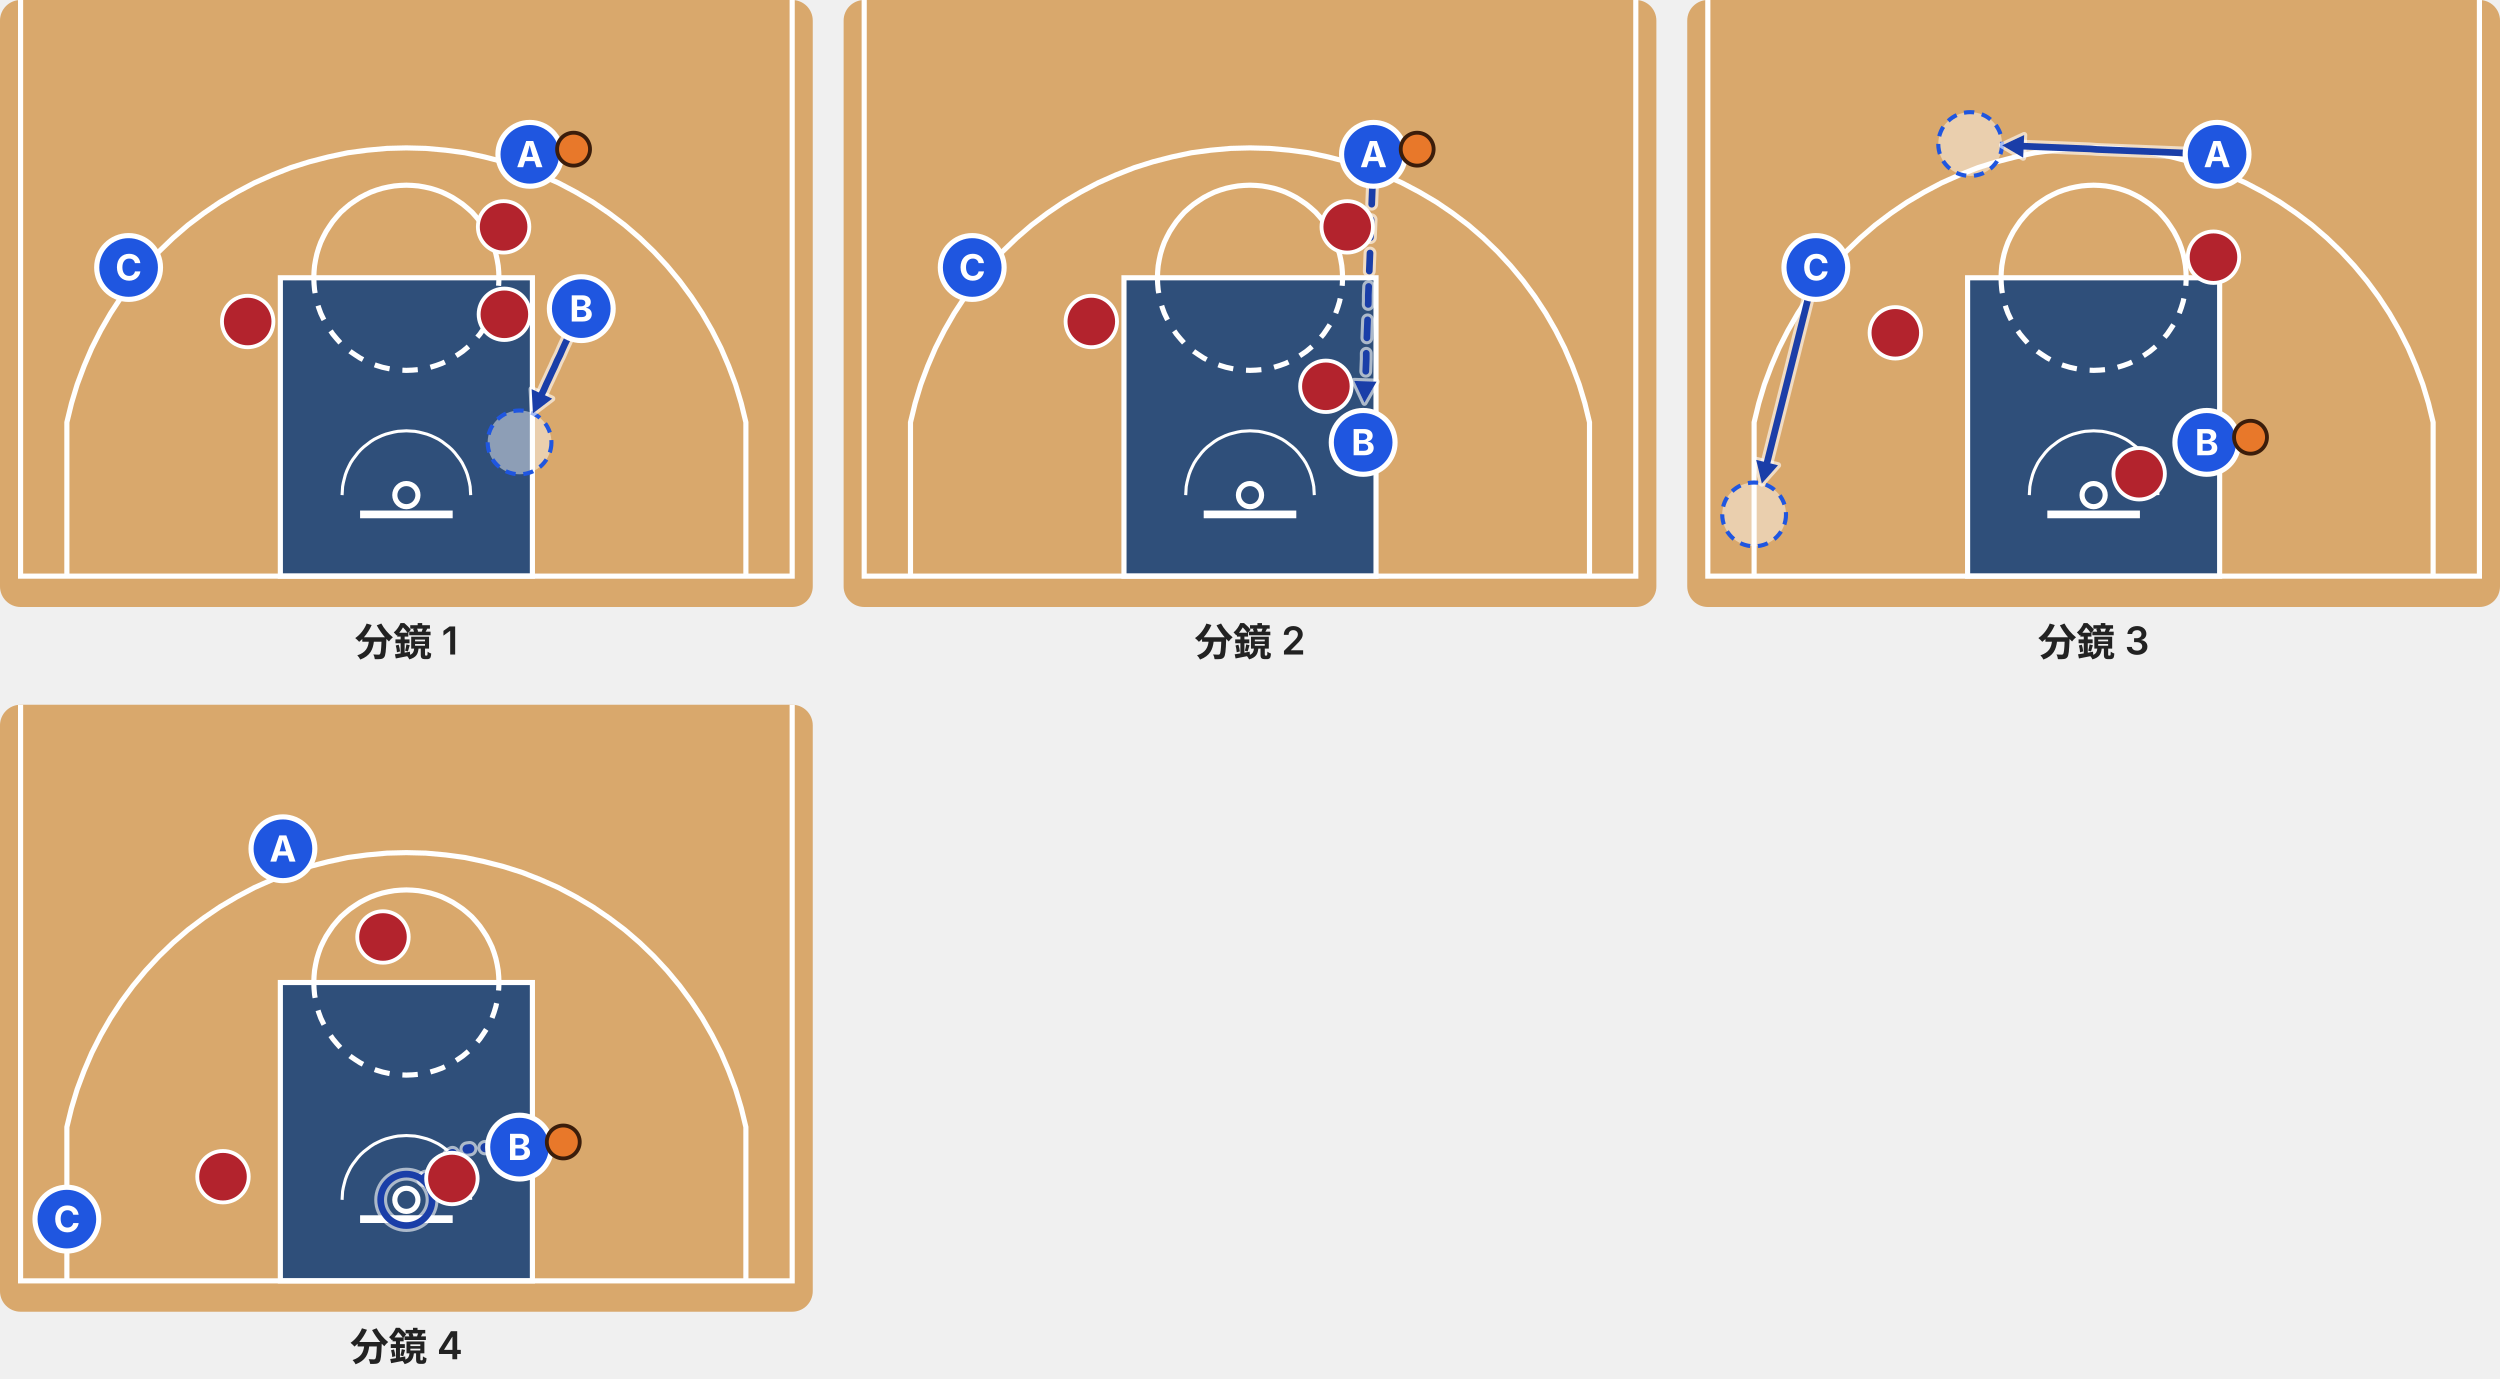
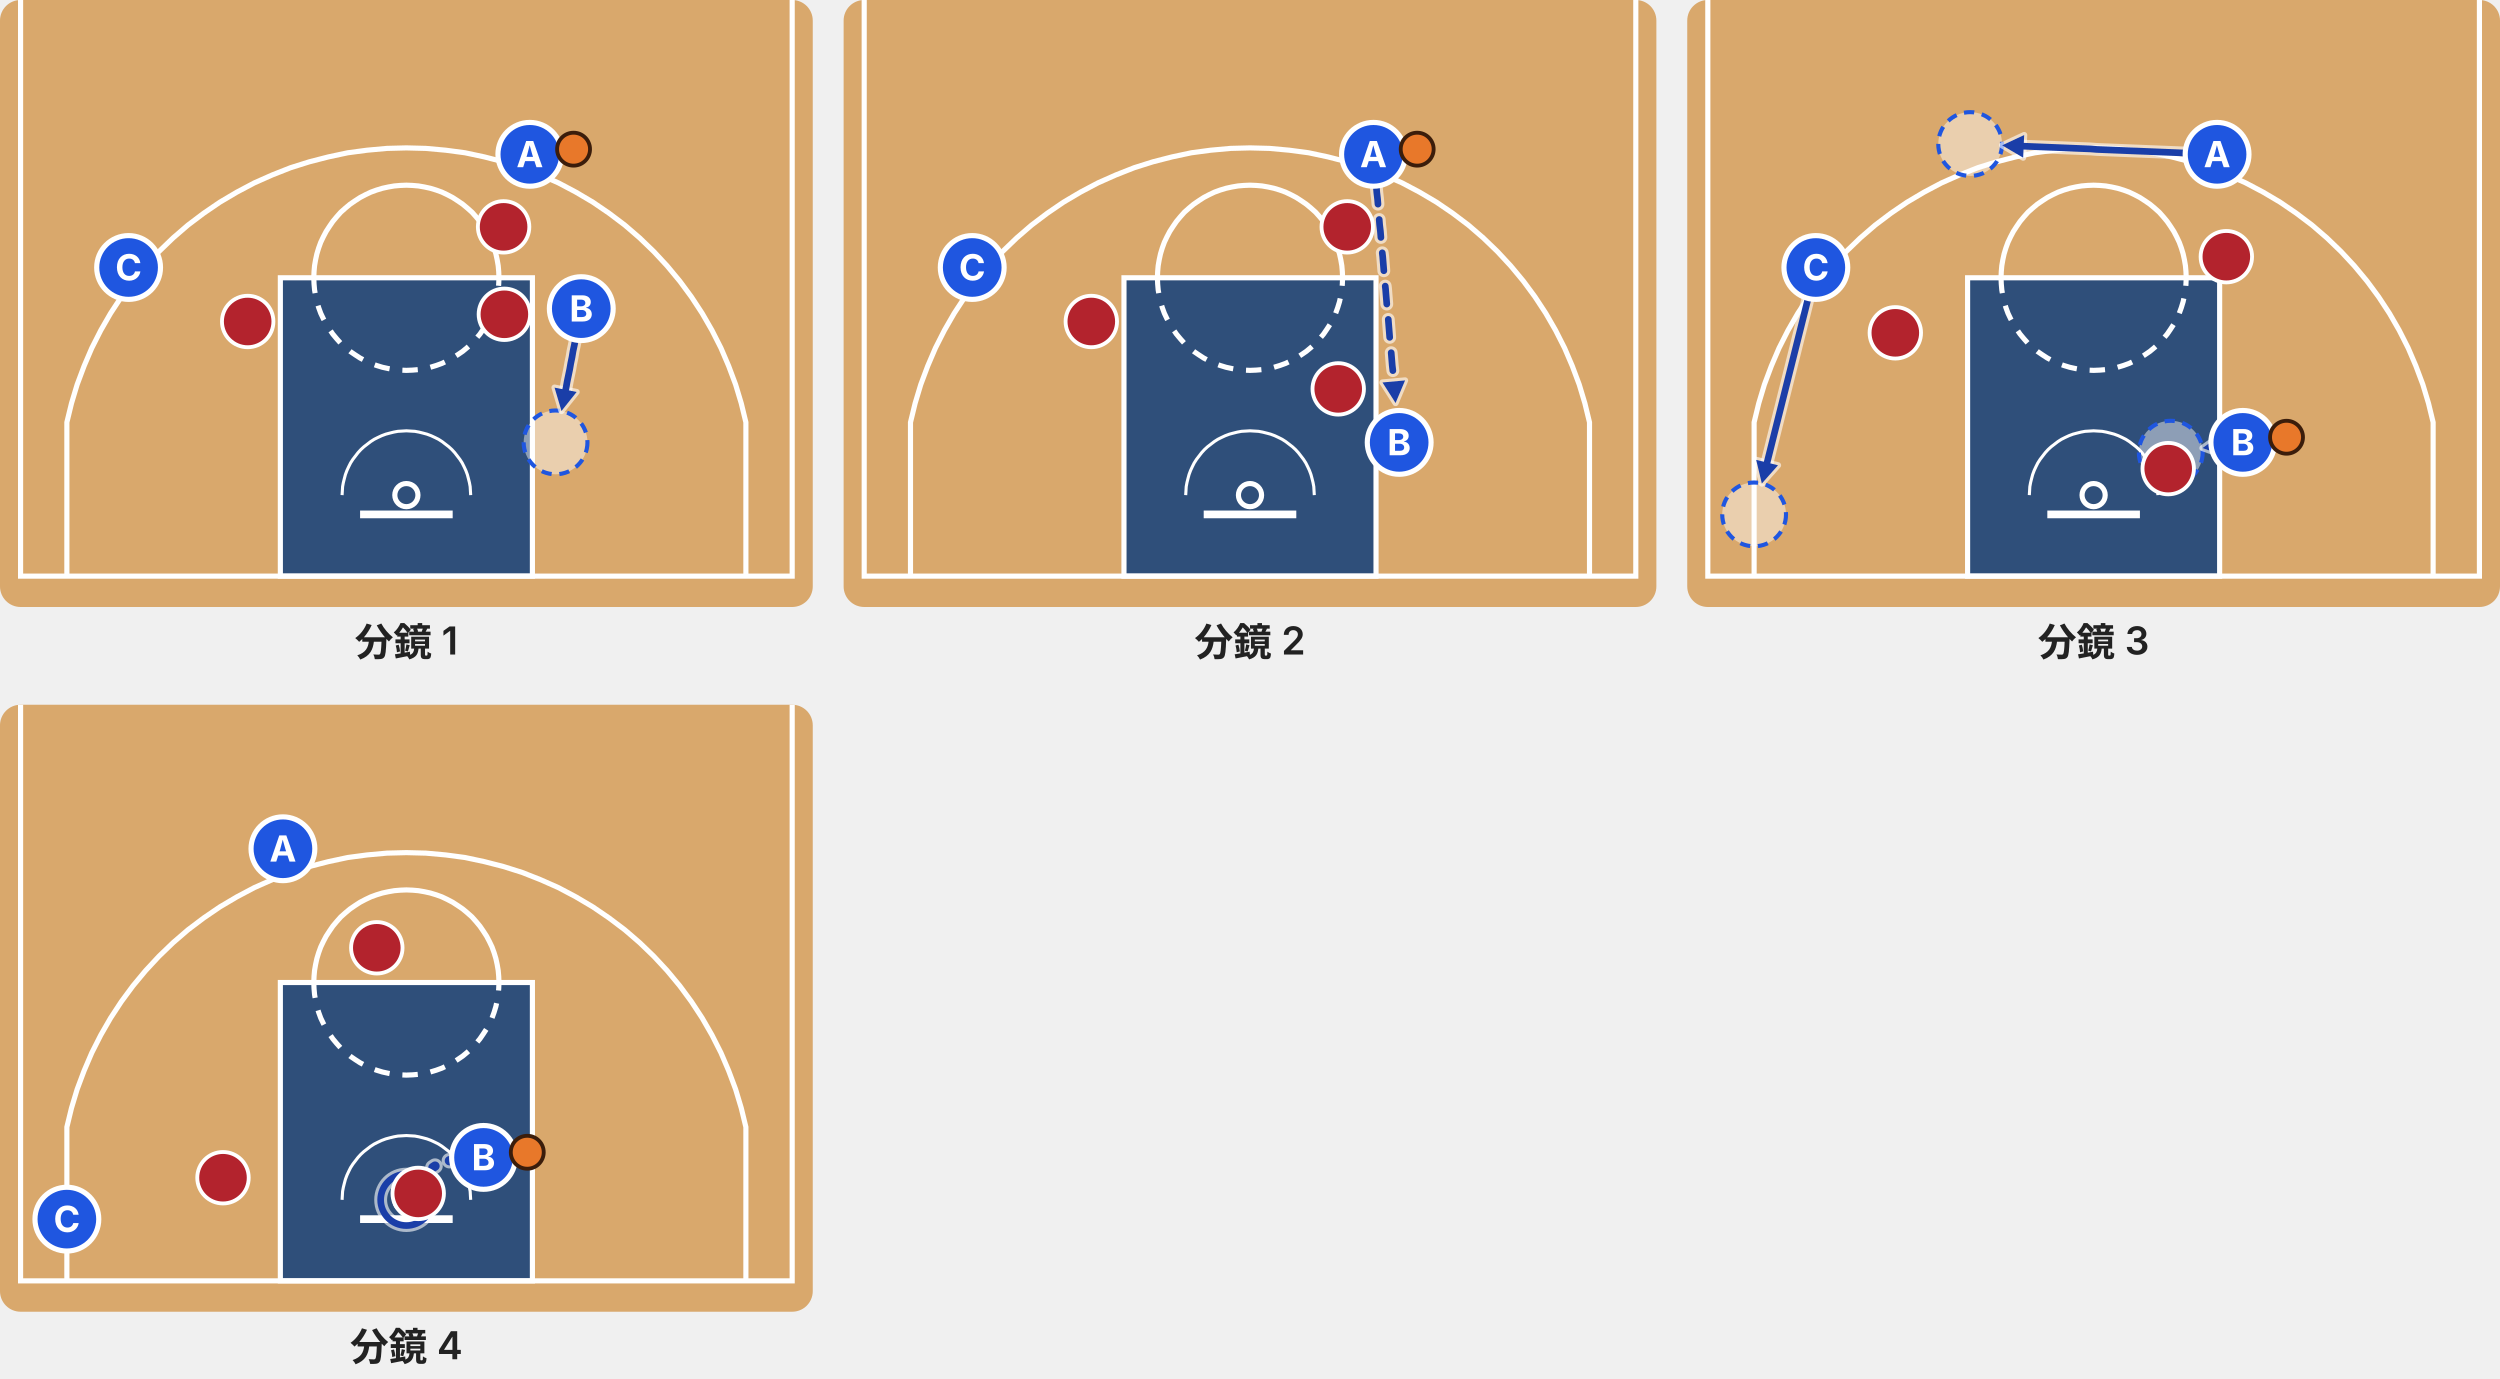
<svg xmlns="http://www.w3.org/2000/svg" viewBox="0 0 972.0 536.0" width="972.0" height="536.0" font-family="-apple-system, 'PingFang TC', 'Noto Sans TC', sans-serif">
  <g transform="translate(0,0)">
    <rect width="316.0" height="236.0" rx="8" fill="#d9a86c" />
    <rect x="109.0" y="108.0" width="98.0" height="116.0" fill="#2f4f7a" stroke="#ffffff" stroke-width="2" />
    <polyline points="8.0,0.0 8.0,224.0 308.0,224.0 308.0,0.0" fill="none" stroke="#ffffff" stroke-width="2" />
    <polyline points="194.0,108.0 193.9,105.6 193.7,103.3 193.3,101.0 192.8,98.7 192.1,96.4 191.3,94.2 190.3,92.1 189.2,90.0 187.9,88.0 186.6,86.1 185.1,84.3 183.5,82.5 181.7,80.9 179.9,79.4 178.0,78.1 176.0,76.8 173.9,75.7 171.8,74.7 169.6,73.9 167.3,73.2 165.0,72.7 162.7,72.3 160.4,72.1 158.0,72.0 155.6,72.1 153.3,72.3 151.0,72.7 148.7,73.2 146.4,73.9 144.2,74.7 142.1,75.7 140.0,76.8 138.0,78.1 136.1,79.4 134.3,80.9 132.5,82.5 130.9,84.3 129.4,86.1 128.1,88.0 126.8,90.0 125.7,92.1 124.7,94.2 123.9,96.4 123.2,98.7 122.7,101.0 122.3,103.3 122.1,105.6 122.0,108.0" fill="none" stroke="#ffffff" stroke-width="2" />
    <polyline points="122.0,108.0 122.1,110.4 122.3,112.7 122.7,115.0 123.2,117.3 123.9,119.6 124.7,121.8 125.7,123.9 126.8,126.0 128.1,128.0 129.4,129.9 130.9,131.7 132.5,133.5 134.3,135.1 136.1,136.6 138.0,137.9 140.0,139.2 142.1,140.3 144.2,141.3 146.4,142.1 148.7,142.8 151.0,143.3 153.3,143.7 155.6,143.9 158.0,144.0 160.4,143.9 162.7,143.7 165.0,143.3 167.3,142.8 169.6,142.1 171.8,141.3 173.9,140.3 176.0,139.2 178.0,137.9 179.9,136.6 181.7,135.1 183.5,133.5 185.1,131.7 186.6,129.9 187.9,128.0 189.2,126.0 190.3,123.9 191.3,121.8 192.1,119.6 192.8,117.3 193.3,115.0 193.7,112.7 193.9,110.4 194.0,108.0" fill="none" stroke="#ffffff" stroke-width="2" stroke-dasharray="6 5" />
    <polyline points="290.0,224.0 290.0,164.2 288.2,156.8 286.0,149.5 283.3,142.3 280.3,135.3 276.8,128.4 273.0,121.8 268.8,115.4 264.3,109.3 259.4,103.4 254.2,97.8 248.7,92.5 242.9,87.5 236.8,82.9 230.5,78.6 223.9,74.7 217.1,71.1 210.1,68.0 203.0,65.2 195.7,62.9 188.3,61.0 180.8,59.4 173.3,58.4 165.6,57.7 158.0,57.5 150.4,57.7 142.7,58.4 135.2,59.4 127.7,61.0 120.3,62.9 113.0,65.2 105.9,68.0 98.9,71.1 92.1,74.7 85.5,78.6 79.2,82.9 73.1,87.5 67.3,92.5 61.8,97.8 56.6,103.4 51.7,109.3 47.2,115.4 43.0,121.8 39.2,128.4 35.7,135.3 32.7,142.3 30.0,149.5 27.8,156.8 26.0,164.2 26.0,224.0" fill="none" stroke="#ffffff" stroke-width="2" />
    <polyline points="183.0,192.5 182.9,190.9 182.8,189.2 182.5,187.6 182.1,186.0 181.7,184.5 181.1,182.9 180.4,181.4 179.7,180.0 178.8,178.6 177.8,177.3 176.8,176.0 175.7,174.8 174.5,173.7 173.2,172.7 171.9,171.7 170.5,170.8 169.1,170.1 167.6,169.4 166.0,168.8 164.5,168.4 162.9,168.0 161.3,167.7 159.6,167.6 158.0,167.5 156.4,167.6 154.7,167.7 153.1,168.0 151.5,168.4 150.0,168.8 148.4,169.4 146.9,170.1 145.5,170.8 144.1,171.7 142.8,172.7 141.5,173.7 140.3,174.8 139.2,176.0 138.2,177.3 137.2,178.6 136.3,180.0 135.6,181.4 134.9,182.9 134.3,184.5 133.9,186.0 133.5,187.6 133.2,189.2 133.1,190.9 133.0,192.5" fill="none" stroke="#ffffff" stroke-width="1.2" />
    <line x1="140.0" y1="200.0" x2="176.0" y2="200.0" stroke="#ffffff" stroke-width="3" />
    <circle cx="158.0" cy="192.5" r="4.5" fill="none" stroke="#ffffff" stroke-width="2" />
-     <circle cx="202.0" cy="172.0" r="12.4" fill="#ffffff" fill-opacity="0.45" stroke="#1f56e0" stroke-width="1.6" stroke-dasharray="4 3" />
-     <polyline points="220.8,131.3 220.8,131.3 219.7,133.6 218.7,135.8 217.7,138.1 216.6,140.3 215.6,142.6 214.5,144.9 213.5,147.1 212.4,149.4 211.4,151.7 210.3,153.9 210.0,154.6" fill="none" stroke="#ffffff" stroke-width="5.0" stroke-linecap="round" stroke-linejoin="round" stroke-opacity="0.6" fill-opacity="0.6" />
-     <polygon points="207.2,160.7 214.7,155.0 206.7,151.3" fill="#ffffff" stroke="#ffffff" stroke-width="2.4" stroke-linejoin="round" stroke-opacity="0.6" fill-opacity="0.6" />
-     <polyline points="220.8,131.3 220.8,131.3 219.7,133.6 218.7,135.8 217.7,138.1 216.6,140.3 215.6,142.6 214.5,144.9 213.5,147.1 212.4,149.4 211.4,151.7 210.3,153.9 210.0,154.6" fill="none" stroke="#1a3ea8" stroke-width="2.6" stroke-linecap="round" stroke-linejoin="round" />
-     <polygon points="207.2,160.7 214.7,155.0 206.7,151.3" fill="#1a3ea8" />
+     <circle cx="216.0" cy="172.0" r="12.4" fill="#ffffff" fill-opacity="0.45" stroke="#1f56e0" stroke-width="1.6" stroke-dasharray="4 3" />
+     <polyline points="223.7,132.2 223.3,134.2 222.8,136.5 222.4,138.9 221.9,141.3 221.5,143.6 221.0,146.0 220.5,148.4 220.1,150.7 219.6,153.1 219.6,153.1" fill="none" stroke="#ffffff" stroke-width="5.0" stroke-linecap="round" stroke-linejoin="round" stroke-opacity="0.6" fill-opacity="0.6" />
+     <polygon points="218.3,159.8 224.2,152.4 215.6,150.7" fill="#ffffff" stroke="#ffffff" stroke-width="2.4" stroke-linejoin="round" stroke-opacity="0.6" fill-opacity="0.6" />
+     <polyline points="223.7,132.2 223.3,134.2 222.8,136.5 222.4,138.9 221.9,141.3 221.5,143.6 221.0,146.0 220.5,148.4 220.1,150.7 219.6,153.1 219.6,153.1" fill="none" stroke="#1a3ea8" stroke-width="2.6" stroke-linecap="round" stroke-linejoin="round" />
+     <polygon points="218.3,159.8 224.2,152.4 215.6,150.7" fill="#1a3ea8" />
    <circle cx="195.8" cy="88.2" r="10.0" fill="#b3232d" stroke="#fff" stroke-width="1.5" />
    <circle cx="196.1" cy="122.2" r="10.0" fill="#b3232d" stroke="#fff" stroke-width="1.5" />
    <circle cx="96.3" cy="125.0" r="10.0" fill="#b3232d" stroke="#fff" stroke-width="1.5" />
    <circle cx="206.0" cy="60.0" r="12.4" fill="#1f56e0" stroke="#fff" stroke-width="2" />
    <text x="206.0" y="65.0" font-size="14" font-weight="700" fill="#fff" text-anchor="middle">A</text>
    <circle cx="226.0" cy="120.0" r="12.4" fill="#1f56e0" stroke="#fff" stroke-width="2" />
    <text x="226.0" y="125.0" font-size="14" font-weight="700" fill="#fff" text-anchor="middle">B</text>
    <circle cx="50.0" cy="104.0" r="12.4" fill="#1f56e0" stroke="#fff" stroke-width="2" />
    <text x="50.0" y="109.0" font-size="14" font-weight="700" fill="#fff" text-anchor="middle">C</text>
    <circle cx="223.0" cy="58.0" r="6.4" fill="#e8782a" stroke="#3b1d0b" stroke-width="1.5" />
    <text x="158.0" y="255.0" font-size="15" font-weight="600" fill="#222" text-anchor="middle">分鏡 1</text>
  </g>
  <g transform="translate(328,0)">
    <rect width="316.0" height="236.0" rx="8" fill="#d9a86c" />
    <rect x="109.0" y="108.0" width="98.0" height="116.0" fill="#2f4f7a" stroke="#ffffff" stroke-width="2" />
    <polyline points="8.0,0.0 8.0,224.0 308.0,224.0 308.0,0.0" fill="none" stroke="#ffffff" stroke-width="2" />
    <polyline points="194.0,108.0 193.9,105.6 193.7,103.3 193.3,101.0 192.8,98.7 192.1,96.4 191.3,94.2 190.3,92.1 189.2,90.0 187.9,88.0 186.6,86.1 185.1,84.3 183.5,82.5 181.7,80.9 179.9,79.4 178.0,78.1 176.0,76.8 173.9,75.7 171.8,74.7 169.6,73.9 167.3,73.2 165.0,72.7 162.7,72.3 160.4,72.1 158.0,72.0 155.6,72.1 153.3,72.3 151.0,72.7 148.7,73.2 146.4,73.9 144.2,74.7 142.1,75.7 140.0,76.8 138.0,78.1 136.1,79.4 134.3,80.9 132.5,82.5 130.9,84.3 129.4,86.1 128.1,88.0 126.8,90.0 125.7,92.1 124.7,94.2 123.9,96.4 123.2,98.7 122.7,101.0 122.3,103.3 122.1,105.6 122.0,108.0" fill="none" stroke="#ffffff" stroke-width="2" />
    <polyline points="122.0,108.0 122.1,110.4 122.3,112.7 122.7,115.0 123.2,117.3 123.9,119.6 124.7,121.8 125.7,123.9 126.8,126.0 128.1,128.0 129.4,129.9 130.9,131.7 132.5,133.5 134.3,135.1 136.1,136.6 138.0,137.9 140.0,139.2 142.1,140.3 144.2,141.3 146.4,142.1 148.7,142.8 151.0,143.3 153.3,143.7 155.6,143.9 158.0,144.0 160.4,143.9 162.7,143.7 165.0,143.3 167.3,142.8 169.6,142.1 171.8,141.3 173.9,140.3 176.0,139.2 178.0,137.9 179.9,136.6 181.7,135.1 183.5,133.5 185.1,131.7 186.6,129.9 187.9,128.0 189.2,126.0 190.3,123.9 191.3,121.8 192.1,119.6 192.8,117.3 193.3,115.0 193.7,112.7 193.9,110.4 194.0,108.0" fill="none" stroke="#ffffff" stroke-width="2" stroke-dasharray="6 5" />
    <polyline points="290.0,224.0 290.0,164.2 288.2,156.8 286.0,149.5 283.3,142.3 280.3,135.3 276.8,128.4 273.0,121.8 268.8,115.4 264.3,109.3 259.4,103.4 254.2,97.8 248.7,92.5 242.9,87.5 236.8,82.9 230.5,78.6 223.9,74.7 217.1,71.1 210.1,68.0 203.0,65.2 195.7,62.9 188.3,61.0 180.8,59.4 173.3,58.4 165.6,57.7 158.0,57.5 150.4,57.7 142.7,58.4 135.2,59.4 127.7,61.0 120.3,62.9 113.0,65.2 105.9,68.0 98.9,71.1 92.1,74.7 85.5,78.6 79.2,82.9 73.1,87.5 67.3,92.5 61.8,97.8 56.6,103.4 51.7,109.3 47.2,115.4 43.0,121.8 39.2,128.4 35.7,135.3 32.7,142.3 30.0,149.5 27.8,156.8 26.0,164.2 26.0,224.0" fill="none" stroke="#ffffff" stroke-width="2" />
    <polyline points="183.0,192.5 182.9,190.9 182.8,189.2 182.5,187.6 182.1,186.0 181.7,184.5 181.1,182.9 180.4,181.4 179.7,180.0 178.8,178.6 177.8,177.3 176.8,176.0 175.7,174.8 174.5,173.7 173.2,172.7 171.9,171.7 170.5,170.8 169.1,170.1 167.6,169.4 166.0,168.8 164.5,168.4 162.9,168.0 161.3,167.7 159.6,167.6 158.0,167.5 156.4,167.6 154.7,167.7 153.1,168.0 151.5,168.4 150.0,168.8 148.4,169.4 146.9,170.1 145.5,170.8 144.1,171.7 142.8,172.7 141.5,173.7 140.3,174.8 139.2,176.0 138.2,177.3 137.2,178.6 136.3,180.0 135.6,181.4 134.9,182.9 134.3,184.5 133.9,186.0 133.5,187.6 133.2,189.2 133.1,190.9 133.0,192.5" fill="none" stroke="#ffffff" stroke-width="1.2" />
    <line x1="140.0" y1="200.0" x2="176.0" y2="200.0" stroke="#ffffff" stroke-width="3" />
    <circle cx="158.0" cy="192.5" r="4.5" fill="none" stroke="#ffffff" stroke-width="2" />
-     <polyline points="205.6,72.4 205.6,72.4 205.5,74.9 205.4,77.4 205.3,79.9 205.2,82.4 205.1,84.9 205.0,87.4 204.9,89.9 204.8,92.4 204.8,94.8 204.7,97.3 204.6,99.8 204.5,102.3 204.4,104.8 204.3,107.3 204.2,109.8 204.1,112.3 204.0,114.8 204.0,117.2 203.9,119.7 203.8,122.2 203.7,124.7 203.6,127.2 203.5,129.7 203.4,132.2 203.3,134.7 203.2,137.2 203.2,139.6 203.1,142.1 203.0,144.6 202.9,147.1 202.8,149.6 202.8,149.8" fill="none" stroke="#ffffff" stroke-width="5.0" stroke-linecap="round" stroke-linejoin="round" stroke-opacity="0.6" fill-opacity="0.6" stroke-dasharray="7 6" />
-     <polygon points="202.5,156.6 207.2,148.4 198.5,148.1" fill="#ffffff" stroke="#ffffff" stroke-width="2.4" stroke-linejoin="round" stroke-opacity="0.6" fill-opacity="0.6" />
-     <polyline points="205.6,72.4 205.6,72.4 205.5,74.9 205.4,77.4 205.3,79.9 205.2,82.4 205.1,84.9 205.0,87.4 204.9,89.9 204.8,92.4 204.8,94.8 204.7,97.3 204.6,99.8 204.5,102.3 204.4,104.8 204.3,107.3 204.2,109.8 204.1,112.3 204.0,114.8 204.0,117.2 203.9,119.7 203.8,122.2 203.7,124.7 203.6,127.2 203.5,129.7 203.4,132.2 203.3,134.7 203.2,137.2 203.2,139.6 203.1,142.1 203.0,144.6 202.9,147.1 202.8,149.6 202.8,149.8" fill="none" stroke="#1a3ea8" stroke-width="2.6" stroke-linecap="round" stroke-linejoin="round" stroke-dasharray="7 6" />
-     <polygon points="202.5,156.6 207.2,148.4 198.5,148.1" fill="#1a3ea8" />
+     <polyline points="207.1,72.4 207.1,72.4 207.3,74.9 207.6,77.4 207.8,79.9 208.0,82.4 208.2,84.9 208.4,87.4 208.7,89.9 208.9,92.4 209.1,94.8 209.3,97.3 209.6,99.8 209.8,102.3 210.0,104.8 210.2,107.3 210.4,109.8 210.7,112.3 210.9,114.8 211.1,117.2 211.3,119.7 211.6,122.2 211.8,124.7 212.0,127.2 212.2,129.7 212.4,132.2 212.7,134.7 212.9,137.2 213.1,139.6 213.3,142.1 213.6,144.6 213.8,147.1 214.0,149.6 214.0,149.9" fill="none" stroke="#ffffff" stroke-width="5.0" stroke-linecap="round" stroke-linejoin="round" stroke-opacity="0.6" fill-opacity="0.6" stroke-dasharray="7 6" />
+     <polygon points="214.6,156.7 218.3,147.9 209.5,148.7" fill="#ffffff" stroke="#ffffff" stroke-width="2.4" stroke-linejoin="round" stroke-opacity="0.6" fill-opacity="0.6" />
+     <polyline points="207.1,72.4 207.1,72.4 207.3,74.9 207.6,77.4 207.8,79.9 208.0,82.4 208.2,84.9 208.4,87.4 208.7,89.9 208.9,92.4 209.1,94.8 209.3,97.3 209.6,99.8 209.8,102.3 210.0,104.8 210.2,107.3 210.4,109.8 210.7,112.3 210.9,114.8 211.1,117.2 211.3,119.7 211.6,122.2 211.8,124.7 212.0,127.2 212.2,129.7 212.4,132.2 212.7,134.7 212.9,137.2 213.1,139.6 213.3,142.1 213.6,144.6 213.8,147.1 214.0,149.6 214.0,149.9" fill="none" stroke="#1a3ea8" stroke-width="2.6" stroke-linecap="round" stroke-linejoin="round" stroke-dasharray="7 6" />
+     <polygon points="214.6,156.7 218.3,147.9 209.5,148.7" fill="#1a3ea8" />
    <circle cx="195.8" cy="88.2" r="10.0" fill="#b3232d" stroke="#fff" stroke-width="1.5" />
-     <circle cx="187.5" cy="150.2" r="10.0" fill="#b3232d" stroke="#fff" stroke-width="1.5" />
+     <circle cx="192.3" cy="151.2" r="10.0" fill="#b3232d" stroke="#fff" stroke-width="1.5" />
    <circle cx="96.3" cy="125.0" r="10.0" fill="#b3232d" stroke="#fff" stroke-width="1.5" />
    <circle cx="206.0" cy="60.0" r="12.4" fill="#1f56e0" stroke="#fff" stroke-width="2" />
    <text x="206.0" y="65.0" font-size="14" font-weight="700" fill="#fff" text-anchor="middle">A</text>
-     <circle cx="202.0" cy="172.0" r="12.4" fill="#1f56e0" stroke="#fff" stroke-width="2" />
-     <text x="202.0" y="177.0" font-size="14" font-weight="700" fill="#fff" text-anchor="middle">B</text>
+     <circle cx="216.0" cy="172.0" r="12.4" fill="#1f56e0" stroke="#fff" stroke-width="2" />
+     <text x="216.0" y="177.0" font-size="14" font-weight="700" fill="#fff" text-anchor="middle">B</text>
    <circle cx="50.0" cy="104.0" r="12.4" fill="#1f56e0" stroke="#fff" stroke-width="2" />
    <text x="50.0" y="109.0" font-size="14" font-weight="700" fill="#fff" text-anchor="middle">C</text>
    <circle cx="223.0" cy="58.0" r="6.4" fill="#e8782a" stroke="#3b1d0b" stroke-width="1.5" />
    <text x="158.0" y="255.0" font-size="15" font-weight="600" fill="#222" text-anchor="middle">分鏡 2</text>
  </g>
  <g transform="translate(656,0)">
    <rect width="316.0" height="236.0" rx="8" fill="#d9a86c" />
    <rect x="109.0" y="108.0" width="98.0" height="116.0" fill="#2f4f7a" stroke="#ffffff" stroke-width="2" />
    <polyline points="8.0,0.0 8.0,224.0 308.0,224.0 308.0,0.0" fill="none" stroke="#ffffff" stroke-width="2" />
    <polyline points="194.0,108.0 193.9,105.6 193.7,103.3 193.3,101.0 192.8,98.7 192.1,96.4 191.3,94.2 190.3,92.1 189.2,90.0 187.9,88.0 186.6,86.1 185.1,84.3 183.5,82.5 181.7,80.9 179.9,79.4 178.0,78.1 176.0,76.8 173.9,75.7 171.8,74.7 169.6,73.9 167.3,73.2 165.0,72.7 162.7,72.3 160.4,72.1 158.0,72.0 155.6,72.1 153.3,72.3 151.0,72.7 148.7,73.2 146.4,73.9 144.2,74.7 142.1,75.7 140.0,76.8 138.0,78.1 136.1,79.4 134.3,80.9 132.5,82.5 130.9,84.3 129.4,86.1 128.1,88.0 126.8,90.0 125.7,92.1 124.7,94.2 123.9,96.4 123.2,98.7 122.7,101.0 122.3,103.3 122.1,105.6 122.0,108.0" fill="none" stroke="#ffffff" stroke-width="2" />
    <polyline points="122.0,108.0 122.1,110.4 122.3,112.7 122.7,115.0 123.2,117.3 123.9,119.6 124.7,121.8 125.7,123.9 126.8,126.0 128.1,128.0 129.4,129.9 130.9,131.7 132.5,133.5 134.3,135.1 136.1,136.6 138.0,137.9 140.0,139.2 142.1,140.3 144.2,141.3 146.4,142.1 148.7,142.8 151.0,143.3 153.3,143.7 155.6,143.9 158.0,144.0 160.4,143.9 162.7,143.7 165.0,143.3 167.3,142.8 169.6,142.1 171.8,141.3 173.9,140.3 176.0,139.2 178.0,137.9 179.9,136.6 181.7,135.1 183.5,133.5 185.1,131.7 186.6,129.9 187.9,128.0 189.2,126.0 190.3,123.9 191.3,121.8 192.1,119.6 192.8,117.3 193.3,115.0 193.7,112.7 193.9,110.4 194.0,108.0" fill="none" stroke="#ffffff" stroke-width="2" stroke-dasharray="6 5" />
    <polyline points="290.0,224.0 290.0,164.2 288.2,156.8 286.0,149.5 283.3,142.3 280.3,135.3 276.8,128.4 273.0,121.8 268.8,115.4 264.3,109.3 259.4,103.4 254.2,97.8 248.7,92.5 242.9,87.5 236.8,82.9 230.5,78.6 223.9,74.7 217.1,71.1 210.1,68.0 203.0,65.2 195.7,62.9 188.3,61.0 180.8,59.4 173.3,58.4 165.6,57.7 158.0,57.5 150.4,57.7 142.7,58.4 135.2,59.4 127.7,61.0 120.3,62.9 113.0,65.2 105.9,68.0 98.9,71.1 92.1,74.7 85.5,78.6 79.2,82.9 73.1,87.5 67.3,92.5 61.8,97.8 56.6,103.4 51.7,109.3 47.2,115.4 43.0,121.8 39.2,128.4 35.7,135.3 32.7,142.3 30.0,149.5 27.8,156.8 26.0,164.2 26.0,224.0" fill="none" stroke="#ffffff" stroke-width="2" />
    <polyline points="183.0,192.5 182.9,190.9 182.8,189.2 182.5,187.6 182.1,186.0 181.7,184.5 181.1,182.9 180.4,181.4 179.7,180.0 178.8,178.6 177.8,177.3 176.8,176.0 175.7,174.8 174.5,173.7 173.2,172.7 171.9,171.7 170.5,170.8 169.1,170.1 167.6,169.4 166.0,168.8 164.5,168.4 162.9,168.0 161.3,167.7 159.6,167.6 158.0,167.5 156.4,167.6 154.7,167.7 153.1,168.0 151.5,168.4 150.0,168.8 148.4,169.4 146.9,170.1 145.5,170.8 144.1,171.7 142.8,172.7 141.5,173.7 140.3,174.8 139.2,176.0 138.2,177.3 137.2,178.6 136.3,180.0 135.6,181.4 134.9,182.9 134.3,184.5 133.9,186.0 133.5,187.6 133.2,189.2 133.1,190.9 133.0,192.5" fill="none" stroke="#ffffff" stroke-width="1.2" />
    <line x1="140.0" y1="200.0" x2="176.0" y2="200.0" stroke="#ffffff" stroke-width="3" />
    <circle cx="158.0" cy="192.5" r="4.5" fill="none" stroke="#ffffff" stroke-width="2" />
    <circle cx="110.0" cy="56.0" r="12.4" fill="#ffffff" fill-opacity="0.45" stroke="#1f56e0" stroke-width="1.6" stroke-dasharray="4 3" />
    <circle cx="26.0" cy="200.0" r="12.4" fill="#ffffff" fill-opacity="0.45" stroke="#1f56e0" stroke-width="1.6" stroke-dasharray="4 3" />
+     <circle cx="188.0" cy="176.0" r="12.4" fill="#ffffff" fill-opacity="0.45" stroke="#1f56e0" stroke-width="1.6" stroke-dasharray="4 3" />
    <polyline points="193.6,59.5 191.2,59.4 188.8,59.3 186.3,59.2 183.8,59.1 181.4,59.0 178.9,58.9 176.5,58.8 174.0,58.7 171.5,58.6 169.1,58.5 166.6,58.4 164.2,58.3 161.7,58.2 159.2,58.1 156.8,57.9 154.3,57.8 151.8,57.7 149.4,57.6 146.9,57.5 144.5,57.4 142.0,57.3 139.5,57.2 137.1,57.1 134.6,57.0 132.2,56.9 129.7,56.8 129.2,56.8" fill="none" stroke="#ffffff" stroke-width="5.0" stroke-linecap="round" stroke-linejoin="round" stroke-opacity="0.6" fill-opacity="0.6" />
    <polygon points="122.4,56.5 130.6,61.3 131.0,52.5" fill="#ffffff" stroke="#ffffff" stroke-width="2.4" stroke-linejoin="round" stroke-opacity="0.6" fill-opacity="0.6" />
    <polyline points="193.6,59.5 191.2,59.4 188.8,59.3 186.3,59.2 183.8,59.1 181.4,59.0 178.9,58.9 176.5,58.8 174.0,58.7 171.5,58.6 169.1,58.5 166.6,58.4 164.2,58.3 161.7,58.2 159.2,58.1 156.8,57.9 154.3,57.8 151.8,57.7 149.4,57.6 146.9,57.5 144.5,57.4 142.0,57.3 139.5,57.2 137.1,57.1 134.6,57.0 132.2,56.9 129.7,56.8 129.2,56.8" fill="none" stroke="#1a3ea8" stroke-width="2.6" stroke-linecap="round" stroke-linejoin="round" />
    <polygon points="122.4,56.5 130.6,61.3 131.0,52.5" fill="#1a3ea8" />
    <polyline points="47.0,116.0 46.4,118.4 45.8,120.8 45.2,123.2 44.6,125.6 44.0,128.0 43.4,130.4 42.8,132.8 42.2,135.2 41.6,137.6 41.0,140.0 40.4,142.4 39.8,144.8 39.2,147.2 38.6,149.6 38.0,152.0 37.4,154.4 36.8,156.8 36.2,159.2 35.6,161.6 35.0,164.0 34.4,166.4 33.8,168.8 33.2,171.2 32.6,173.6 32.0,176.0 31.4,178.4 30.8,180.8 30.7,181.4" fill="none" stroke="#ffffff" stroke-width="5.0" stroke-linecap="round" stroke-linejoin="round" stroke-opacity="0.6" fill-opacity="0.6" />
    <polygon points="29.0,188.0 35.3,180.9 26.8,178.8" fill="#ffffff" stroke="#ffffff" stroke-width="2.4" stroke-linejoin="round" stroke-opacity="0.6" fill-opacity="0.6" />
    <polyline points="47.0,116.0 46.4,118.4 45.8,120.8 45.2,123.2 44.6,125.6 44.0,128.0 43.4,130.4 42.8,132.8 42.2,135.2 41.6,137.6 41.0,140.0 40.4,142.4 39.8,144.8 39.2,147.2 38.6,149.6 38.0,152.0 37.4,154.4 36.8,156.8 36.2,159.2 35.6,161.6 35.0,164.0 34.4,166.4 33.8,168.8 33.2,171.2 32.6,173.6 32.0,176.0 31.4,178.4 30.8,180.8 30.7,181.4" fill="none" stroke="#1a3ea8" stroke-width="2.6" stroke-linecap="round" stroke-linejoin="round" />
    <polygon points="29.0,188.0 35.3,180.9 26.8,178.8" fill="#1a3ea8" />
-     <circle cx="204.6" cy="100.0" r="10.0" fill="#b3232d" stroke="#fff" stroke-width="1.5" />
-     <circle cx="175.7" cy="184.2" r="10.0" fill="#b3232d" stroke="#fff" stroke-width="1.5" />
+     <polyline points="" fill="none" stroke="#ffffff" stroke-width="5.0" stroke-linecap="round" stroke-linejoin="round" stroke-opacity="0.6" fill-opacity="0.6" />
+     <polygon points="200.3,174.2 209.2,177.4 208.0,168.7" fill="#ffffff" stroke="#ffffff" stroke-width="2.4" stroke-linejoin="round" stroke-opacity="0.6" fill-opacity="0.6" />
+     <polyline points="" fill="none" stroke="#1a3ea8" stroke-width="2.6" stroke-linecap="round" stroke-linejoin="round" />
+     <polygon points="200.3,174.2 209.2,177.4 208.0,168.7" fill="#1a3ea8" />
+     <circle cx="209.6" cy="99.8" r="10.0" fill="#b3232d" stroke="#fff" stroke-width="1.5" />
+     <circle cx="187.0" cy="182.2" r="10.0" fill="#b3232d" stroke="#fff" stroke-width="1.5" />
    <circle cx="80.9" cy="129.4" r="10.0" fill="#b3232d" stroke="#fff" stroke-width="1.5" />
    <circle cx="206.0" cy="60.0" r="12.4" fill="#1f56e0" stroke="#fff" stroke-width="2" />
    <text x="206.0" y="65.0" font-size="14" font-weight="700" fill="#fff" text-anchor="middle">A</text>
-     <circle cx="202.0" cy="172.0" r="12.4" fill="#1f56e0" stroke="#fff" stroke-width="2" />
-     <text x="202.0" y="177.0" font-size="14" font-weight="700" fill="#fff" text-anchor="middle">B</text>
+     <circle cx="216.0" cy="172.0" r="12.4" fill="#1f56e0" stroke="#fff" stroke-width="2" />
+     <text x="216.0" y="177.0" font-size="14" font-weight="700" fill="#fff" text-anchor="middle">B</text>
    <circle cx="50.0" cy="104.0" r="12.4" fill="#1f56e0" stroke="#fff" stroke-width="2" />
    <text x="50.0" y="109.0" font-size="14" font-weight="700" fill="#fff" text-anchor="middle">C</text>
-     <circle cx="219.0" cy="170.0" r="6.4" fill="#e8782a" stroke="#3b1d0b" stroke-width="1.5" />
+     <circle cx="233.0" cy="170.0" r="6.4" fill="#e8782a" stroke="#3b1d0b" stroke-width="1.5" />
    <text x="158.0" y="255.0" font-size="15" font-weight="600" fill="#222" text-anchor="middle">分鏡 3</text>
  </g>
  <g transform="translate(0,274)">
    <rect width="316.0" height="236.0" rx="8" fill="#d9a86c" />
    <rect x="109.0" y="108.0" width="98.0" height="116.0" fill="#2f4f7a" stroke="#ffffff" stroke-width="2" />
    <polyline points="8.0,0.0 8.0,224.0 308.0,224.0 308.0,0.0" fill="none" stroke="#ffffff" stroke-width="2" />
    <polyline points="194.0,108.0 193.9,105.6 193.7,103.3 193.3,101.0 192.8,98.7 192.1,96.4 191.3,94.2 190.3,92.1 189.2,90.0 187.9,88.0 186.6,86.1 185.1,84.3 183.5,82.5 181.7,80.9 179.9,79.4 178.0,78.1 176.0,76.8 173.9,75.7 171.8,74.7 169.6,73.9 167.3,73.2 165.0,72.7 162.7,72.3 160.4,72.1 158.0,72.0 155.6,72.1 153.3,72.3 151.0,72.7 148.7,73.2 146.4,73.9 144.2,74.7 142.1,75.7 140.0,76.8 138.0,78.1 136.1,79.4 134.3,80.9 132.5,82.5 130.9,84.3 129.4,86.1 128.1,88.0 126.8,90.0 125.7,92.1 124.7,94.2 123.9,96.4 123.2,98.7 122.7,101.0 122.3,103.3 122.1,105.6 122.0,108.0" fill="none" stroke="#ffffff" stroke-width="2" />
    <polyline points="122.0,108.0 122.1,110.4 122.3,112.7 122.7,115.0 123.2,117.3 123.9,119.6 124.7,121.8 125.7,123.9 126.8,126.0 128.1,128.0 129.4,129.9 130.9,131.7 132.5,133.5 134.3,135.1 136.1,136.6 138.0,137.9 140.0,139.2 142.1,140.3 144.2,141.3 146.4,142.1 148.7,142.8 151.0,143.3 153.3,143.7 155.6,143.9 158.0,144.0 160.4,143.9 162.7,143.7 165.0,143.3 167.3,142.8 169.6,142.1 171.8,141.3 173.9,140.3 176.0,139.2 178.0,137.9 179.9,136.6 181.7,135.1 183.5,133.5 185.1,131.7 186.6,129.9 187.9,128.0 189.2,126.0 190.3,123.9 191.3,121.8 192.1,119.6 192.8,117.3 193.3,115.0 193.7,112.7 193.9,110.4 194.0,108.0" fill="none" stroke="#ffffff" stroke-width="2" stroke-dasharray="6 5" />
    <polyline points="290.0,224.0 290.0,164.2 288.2,156.8 286.0,149.5 283.3,142.3 280.3,135.3 276.8,128.4 273.0,121.8 268.8,115.4 264.3,109.3 259.4,103.4 254.2,97.8 248.7,92.5 242.9,87.5 236.8,82.9 230.5,78.6 223.9,74.7 217.1,71.1 210.1,68.0 203.0,65.2 195.7,62.9 188.3,61.0 180.8,59.4 173.3,58.4 165.6,57.7 158.0,57.5 150.4,57.7 142.7,58.4 135.2,59.4 127.7,61.0 120.3,62.9 113.0,65.2 105.9,68.0 98.9,71.1 92.1,74.7 85.5,78.6 79.2,82.9 73.1,87.5 67.3,92.5 61.8,97.8 56.6,103.4 51.7,109.3 47.2,115.4 43.0,121.8 39.2,128.4 35.7,135.3 32.7,142.3 30.0,149.5 27.8,156.8 26.0,164.2 26.0,224.0" fill="none" stroke="#ffffff" stroke-width="2" />
    <polyline points="183.0,192.5 182.9,190.9 182.8,189.2 182.5,187.6 182.1,186.0 181.7,184.5 181.1,182.9 180.4,181.4 179.7,180.0 178.8,178.6 177.8,177.3 176.8,176.0 175.7,174.8 174.5,173.7 173.2,172.7 171.9,171.7 170.5,170.8 169.1,170.1 167.6,169.4 166.0,168.8 164.5,168.4 162.9,168.0 161.3,167.7 159.6,167.6 158.0,167.5 156.4,167.6 154.7,167.7 153.1,168.0 151.5,168.4 150.0,168.8 148.4,169.4 146.9,170.1 145.5,170.8 144.1,171.7 142.8,172.7 141.5,173.7 140.3,174.8 139.2,176.0 138.2,177.3 137.2,178.6 136.3,180.0 135.6,181.4 134.9,182.9 134.3,184.5 133.9,186.0 133.5,187.6 133.2,189.2 133.1,190.9 133.0,192.5" fill="none" stroke="#ffffff" stroke-width="1.2" />
    <line x1="140.0" y1="200.0" x2="176.0" y2="200.0" stroke="#ffffff" stroke-width="3" />
    <circle cx="158.0" cy="192.5" r="4.5" fill="none" stroke="#ffffff" stroke-width="2" />
-     <polyline points="189.6,172.2 187.5,172.2 185.1,172.3 182.8,172.6 180.5,172.9 178.4,173.5 176.3,174.3 174.4,175.4 172.5,176.7 170.8,178.1 169.1,179.8 167.5,181.5 165.9,183.3 164.6,185.0" fill="none" stroke="#ffffff" stroke-width="6.0" stroke-linecap="round" stroke-linejoin="round" stroke-opacity="0.6" fill-opacity="0.6" stroke-dasharray="1 6" />
+     <polyline points="175.7,177.1 174.1,177.4 172.0,178.0 170.0,178.8 168.2,180.0 166.6,181.5 165.1,183.2 164.0,184.5" fill="none" stroke="#ffffff" stroke-width="6.0" stroke-linecap="round" stroke-linejoin="round" stroke-opacity="0.6" fill-opacity="0.6" stroke-dasharray="1 6" />
    <circle cx="158.0" cy="192.5" r="10.0" fill="none" stroke="#ffffff" stroke-width="5.0" stroke-opacity="0.6" fill-opacity="0.6" />
-     <polyline points="189.6,172.2 187.5,172.2 185.1,172.3 182.8,172.6 180.5,172.9 178.4,173.5 176.3,174.3 174.4,175.4 172.5,176.7 170.8,178.1 169.1,179.8 167.5,181.5 165.9,183.3 164.6,185.0" fill="none" stroke="#1a3ea8" stroke-width="3.6" stroke-linecap="round" stroke-linejoin="round" stroke-dasharray="1 6" />
+     <polyline points="175.7,177.1 174.1,177.4 172.0,178.0 170.0,178.8 168.2,180.0 166.6,181.5 165.1,183.2 164.0,184.5" fill="none" stroke="#1a3ea8" stroke-width="3.6" stroke-linecap="round" stroke-linejoin="round" stroke-dasharray="1 6" />
    <circle cx="158.0" cy="192.5" r="10.0" fill="none" stroke="#1a3ea8" stroke-width="2.6" />
-     <circle cx="148.9" cy="90.3" r="10.0" fill="#b3232d" stroke="#fff" stroke-width="1.5" />
-     <circle cx="175.7" cy="184.2" r="10.0" fill="#b3232d" stroke="#fff" stroke-width="1.5" />
-     <circle cx="86.7" cy="183.5" r="10.0" fill="#b3232d" stroke="#fff" stroke-width="1.5" />
+     <circle cx="146.5" cy="94.5" r="10.0" fill="#b3232d" stroke="#fff" stroke-width="1.5" />
+     <circle cx="162.6" cy="190.0" r="10.0" fill="#b3232d" stroke="#fff" stroke-width="1.5" />
+     <circle cx="86.7" cy="183.9" r="10.0" fill="#b3232d" stroke="#fff" stroke-width="1.5" />
    <circle cx="110.0" cy="56.0" r="12.4" fill="#1f56e0" stroke="#fff" stroke-width="2" />
    <text x="110.0" y="61.0" font-size="14" font-weight="700" fill="#fff" text-anchor="middle">A</text>
-     <circle cx="202.0" cy="172.0" r="12.4" fill="#1f56e0" stroke="#fff" stroke-width="2" />
-     <text x="202.0" y="177.0" font-size="14" font-weight="700" fill="#fff" text-anchor="middle">B</text>
+     <circle cx="188.0" cy="176.0" r="12.4" fill="#1f56e0" stroke="#fff" stroke-width="2" />
+     <text x="188.0" y="181.0" font-size="14" font-weight="700" fill="#fff" text-anchor="middle">B</text>
    <circle cx="26.0" cy="200.0" r="12.4" fill="#1f56e0" stroke="#fff" stroke-width="2" />
    <text x="26.0" y="205.0" font-size="14" font-weight="700" fill="#fff" text-anchor="middle">C</text>
-     <circle cx="219.0" cy="170.0" r="6.4" fill="#e8782a" stroke="#3b1d0b" stroke-width="1.5" />
+     <circle cx="205.0" cy="174.0" r="6.4" fill="#e8782a" stroke="#3b1d0b" stroke-width="1.5" />
    <text x="158.0" y="255.0" font-size="15" font-weight="600" fill="#222" text-anchor="middle">分鏡 4</text>
  </g>
</svg>
